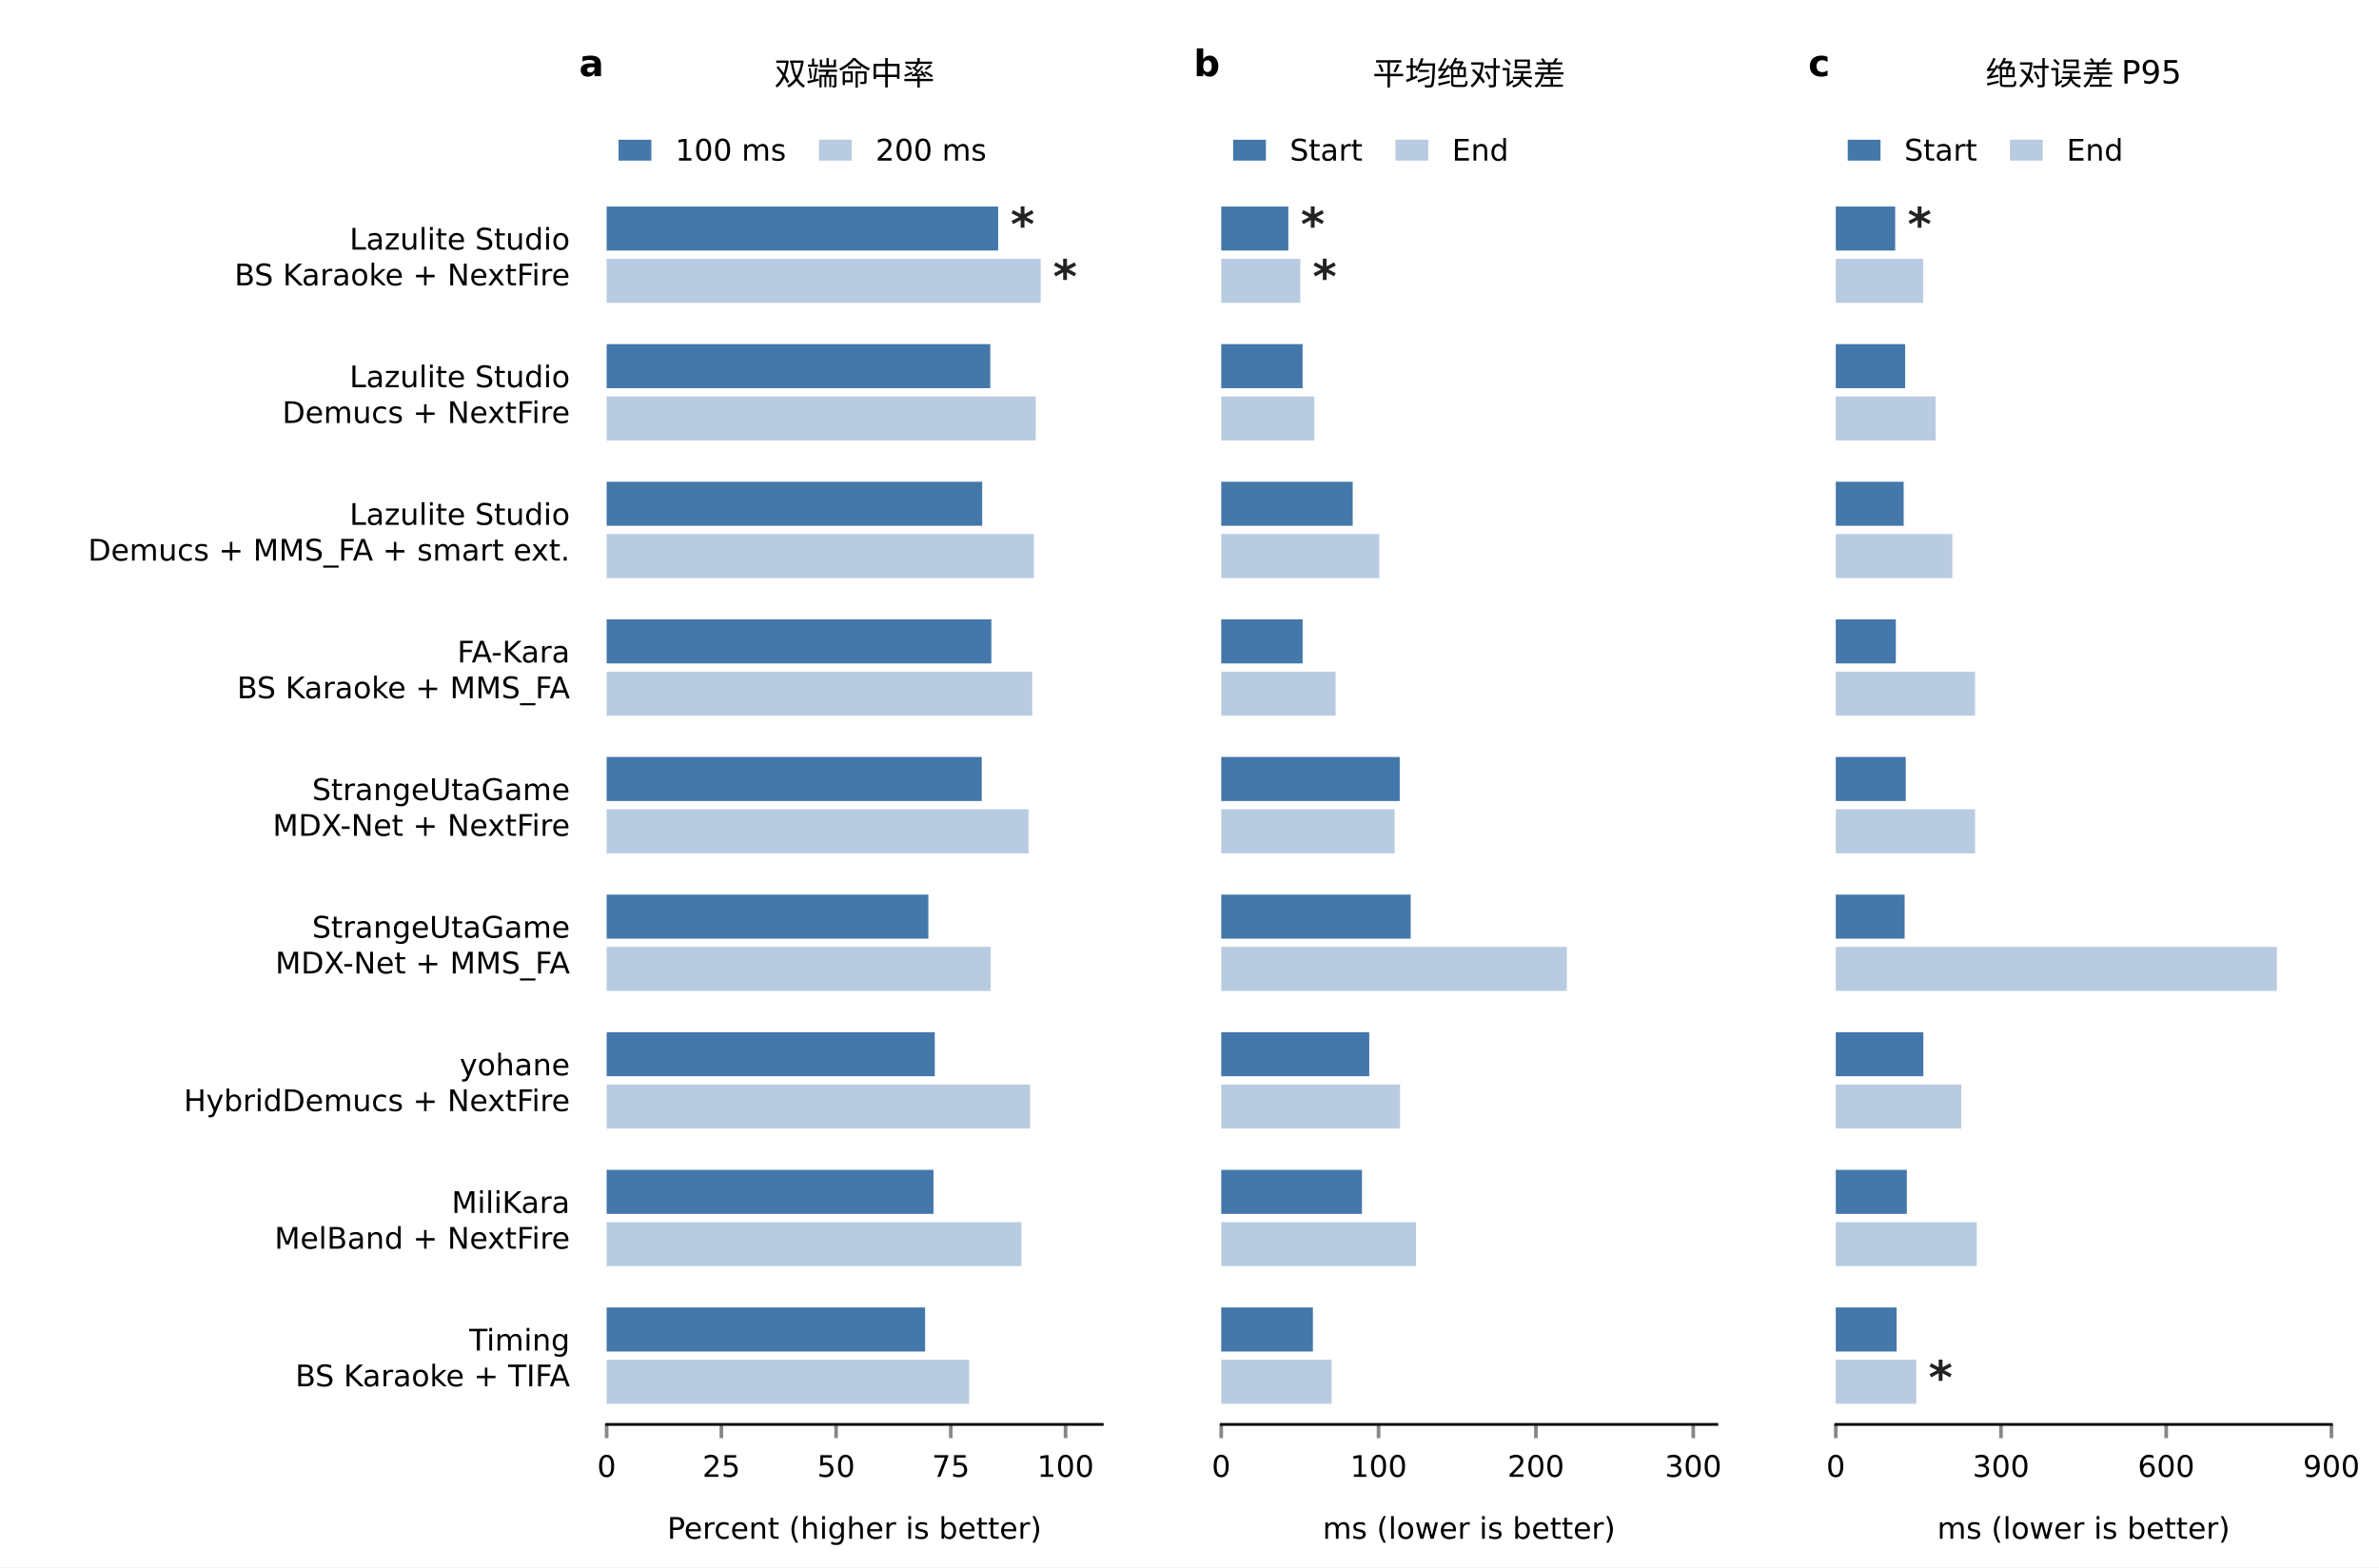
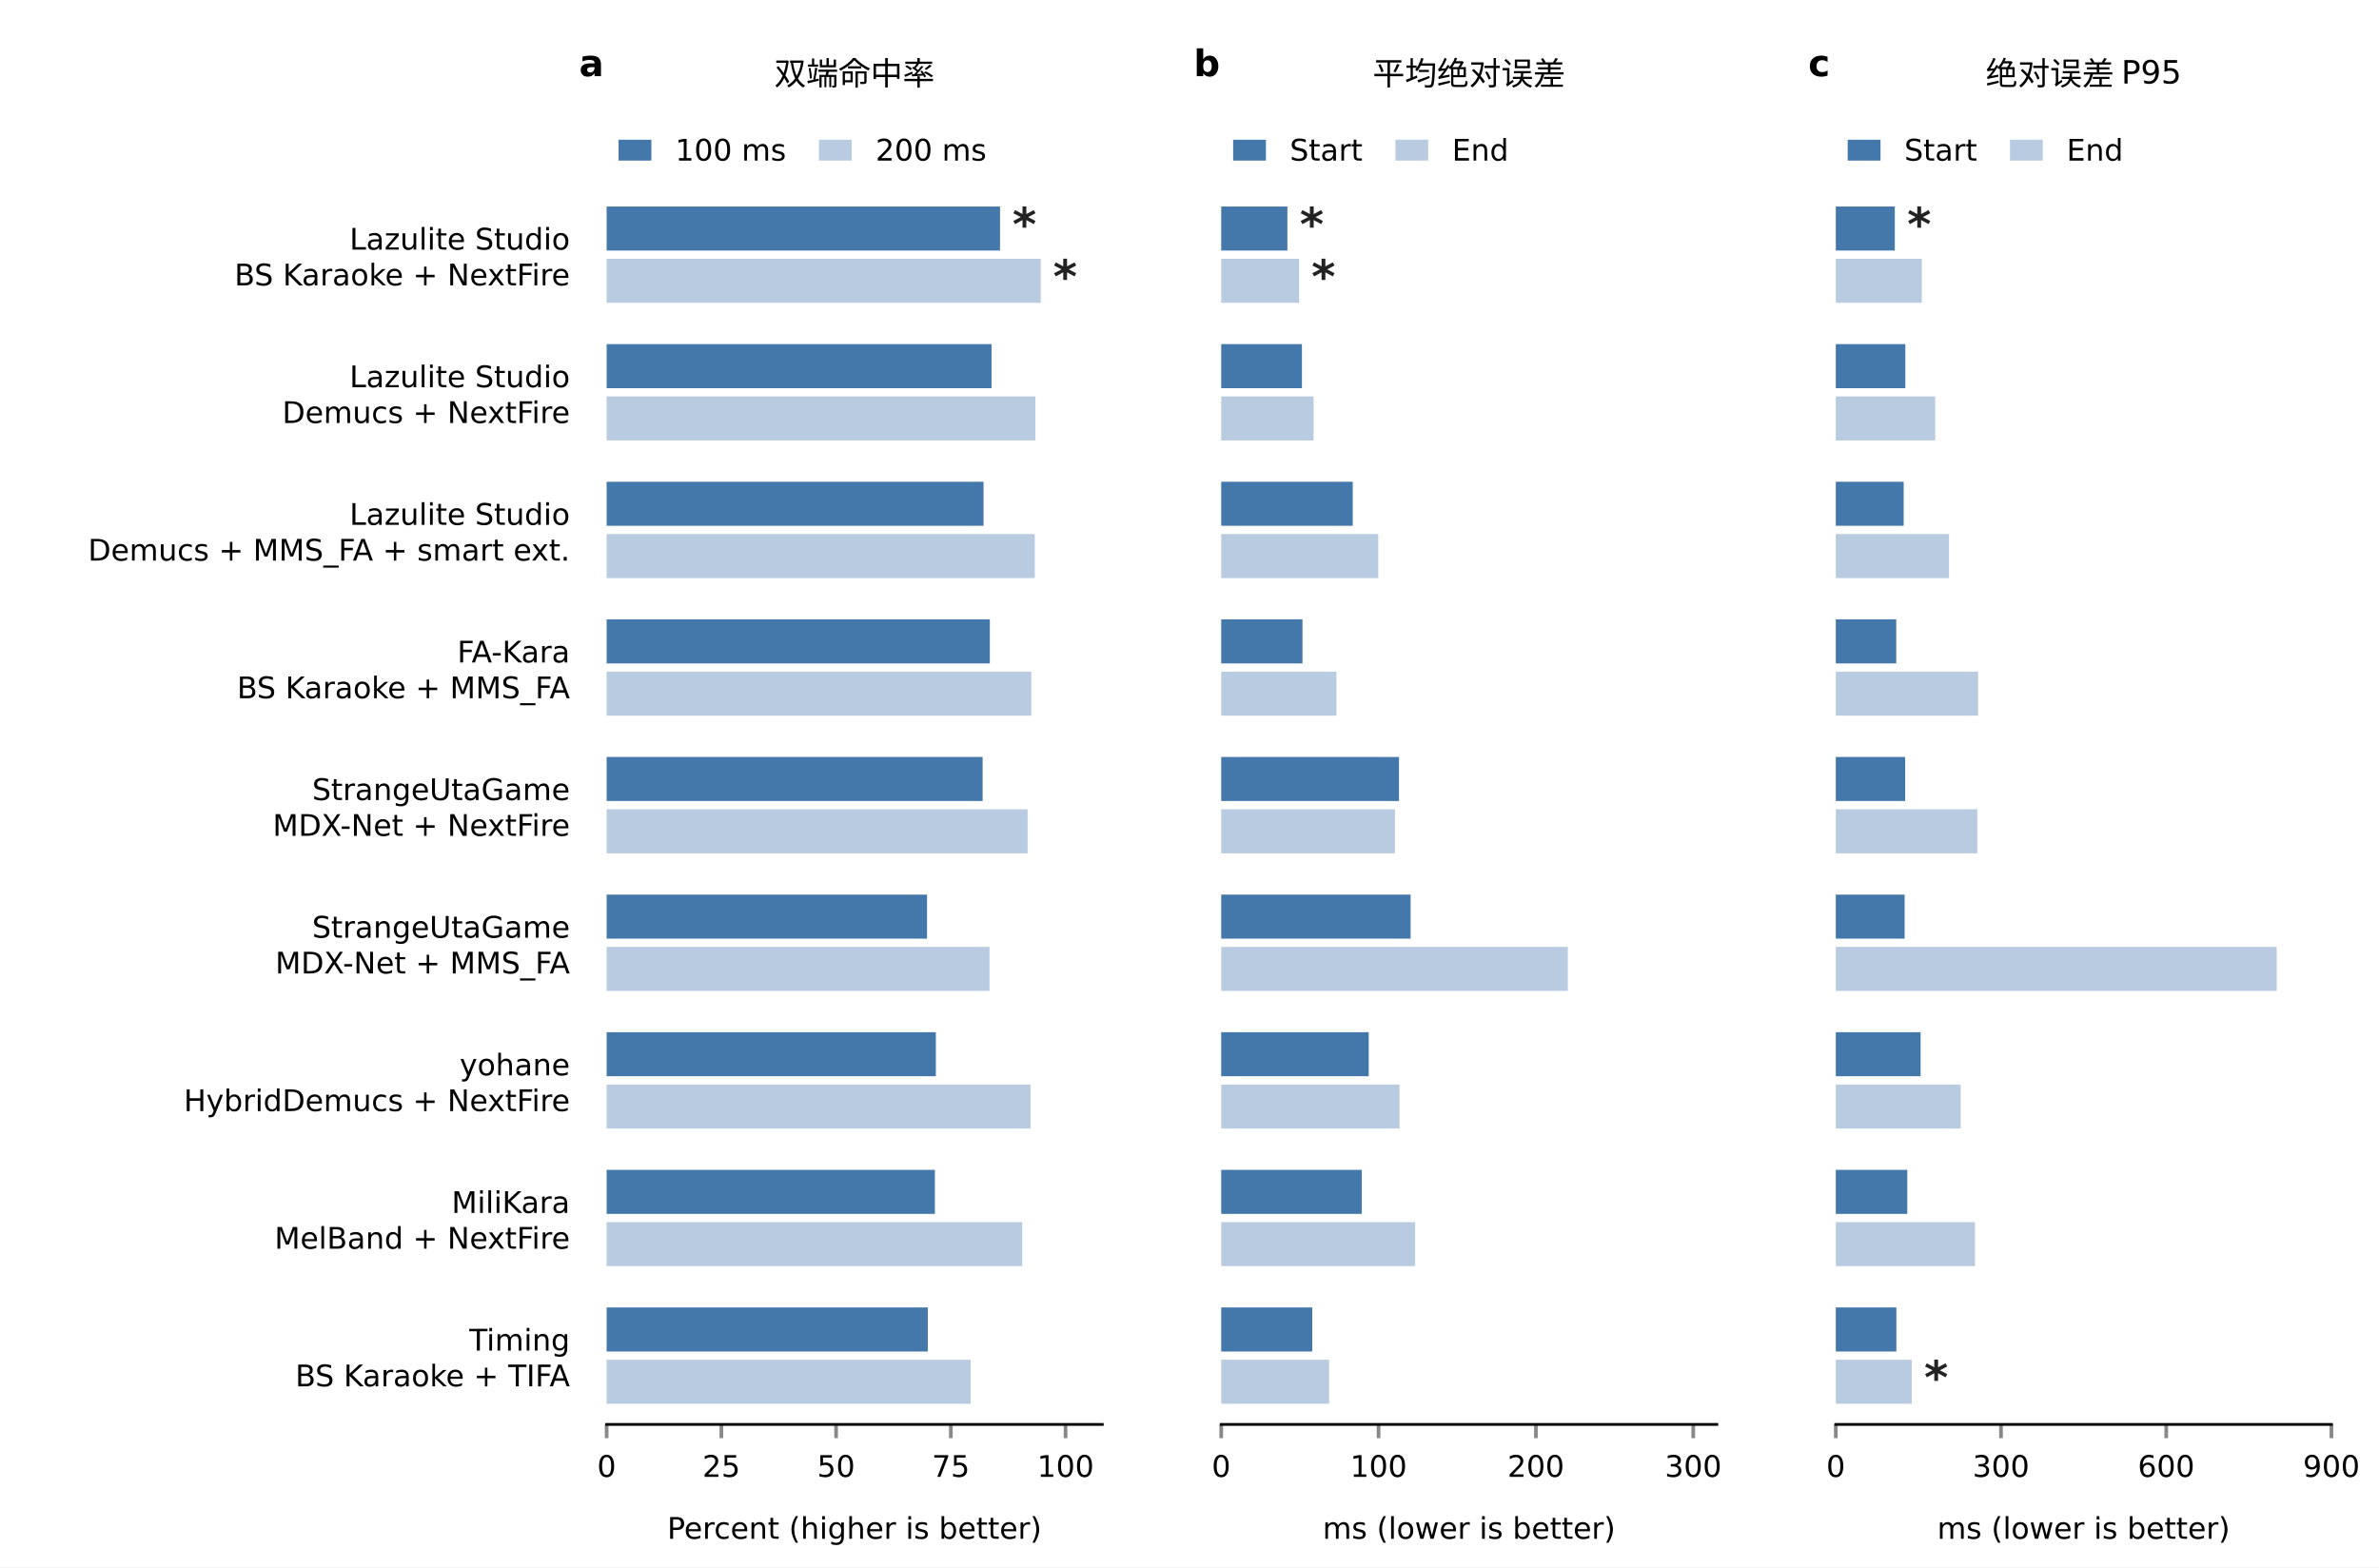
<svg xmlns="http://www.w3.org/2000/svg" xmlns:xlink="http://www.w3.org/1999/xlink" width="518.74pt" height="341.823pt" viewBox="0 0 518.74 341.823" version="1.1">
  <defs>
    <style type="text/css">*{stroke-linejoin: round; stroke-linecap: butt}</style>
  </defs>
  <g id="figure_1">
    <g id="patch_1">
      <path d="M 0 341.823 L 518.74 341.823 L 518.74 0 L 0 0 z " style="fill: #ffffff" />
    </g>
    <g id="axes_1">
      <g id="patch_2">
        <path d="M 132.279 310.642 L 240.35 310.642 L 240.35 40.535 L 132.279 40.535 z " style="fill: #ffffff" />
      </g>
      <g id="matplotlib.axis_1">
        <g id="xtick_1">
          <g id="line2d_1">
            <defs>
-               <path id="m4d04713676" d="M 0 0 L 0 3 " style="stroke: #888888; stroke-width: 0.8" />
+               <path id="m1ab3b23c3b" d="M 0 0 L 0 3 " style="stroke: #888888; stroke-width: 0.8" />
            </defs>
            <g>
-               <use xlink:href="#m4d04713676" x="132.279" y="310.642" style="fill: #888888; stroke: #888888; stroke-width: 0.8" />
+               <use xlink:href="#m1ab3b23c3b" x="132.279" y="310.642" style="fill: #888888; stroke: #888888; stroke-width: 0.8" />
            </g>
          </g>
          <g id="text_1">
            <text style="font-size: 6.5px; font-family: 'DejaVu Sans', 'Droid Sans Fallback', sans-serif; text-anchor: middle" x="132.279" y="322.08" transform="rotate(-0 132.2787 322.0802)">0</text>
          </g>
        </g>
        <g id="xtick_2">
          <g id="line2d_2">
            <g>
-               <use xlink:href="#m4d04713676" x="157.295" y="310.642" style="fill: #888888; stroke: #888888; stroke-width: 0.8" />
+               <use xlink:href="#m1ab3b23c3b" x="157.295" y="310.642" style="fill: #888888; stroke: #888888; stroke-width: 0.8" />
            </g>
          </g>
          <g id="text_2">
            <text style="font-size: 6.5px; font-family: 'DejaVu Sans', 'Droid Sans Fallback', sans-serif; text-anchor: middle" x="157.295" y="322.08" transform="rotate(-0 157.2951 322.0802)">25</text>
          </g>
        </g>
        <g id="xtick_3">
          <g id="line2d_3">
            <g>
-               <use xlink:href="#m4d04713676" x="182.312" y="310.642" style="fill: #888888; stroke: #888888; stroke-width: 0.8" />
+               <use xlink:href="#m1ab3b23c3b" x="182.312" y="310.642" style="fill: #888888; stroke: #888888; stroke-width: 0.8" />
            </g>
          </g>
          <g id="text_3">
            <text style="font-size: 6.5px; font-family: 'DejaVu Sans', 'Droid Sans Fallback', sans-serif; text-anchor: middle" x="182.312" y="322.08" transform="rotate(-0 182.3115 322.0802)">50</text>
          </g>
        </g>
        <g id="xtick_4">
          <g id="line2d_4">
            <g>
-               <use xlink:href="#m4d04713676" x="207.328" y="310.642" style="fill: #888888; stroke: #888888; stroke-width: 0.8" />
+               <use xlink:href="#m1ab3b23c3b" x="207.328" y="310.642" style="fill: #888888; stroke: #888888; stroke-width: 0.8" />
            </g>
          </g>
          <g id="text_4">
            <text style="font-size: 6.5px; font-family: 'DejaVu Sans', 'Droid Sans Fallback', sans-serif; text-anchor: middle" x="207.328" y="322.08" transform="rotate(-0 207.328 322.0802)">75</text>
          </g>
        </g>
        <g id="xtick_5">
          <g id="line2d_5">
            <g>
-               <use xlink:href="#m4d04713676" x="232.344" y="310.642" style="fill: #888888; stroke: #888888; stroke-width: 0.8" />
+               <use xlink:href="#m1ab3b23c3b" x="232.344" y="310.642" style="fill: #888888; stroke: #888888; stroke-width: 0.8" />
            </g>
          </g>
          <g id="text_5">
            <text style="font-size: 6.5px; font-family: 'DejaVu Sans', 'Droid Sans Fallback', sans-serif; text-anchor: middle" x="232.344" y="322.08" transform="rotate(-0 232.3444 322.0802)">100</text>
          </g>
        </g>
        <g id="text_6">
          <text style="font-size: 6.5px; font-family: 'DejaVu Sans', 'Droid Sans Fallback', sans-serif; text-anchor: middle" x="186.314" y="335.581" transform="rotate(-0 186.3142 335.5807)">Percent (higher is better)</text>
        </g>
      </g>
      <g id="matplotlib.axis_2">
        <g id="ytick_1">
          <g id="line2d_6" />
          <g id="text_7">
            <text style="font-size: 6.5px; font-family: 'DejaVu Sans', 'Droid Sans Fallback', sans-serif" transform="translate(76.21429 54.43526)">Lazulite Studio</text>
            <text style="font-size: 6.5px; font-family: 'DejaVu Sans', 'Droid Sans Fallback', sans-serif" transform="translate(51.12226 62.23704)">BS Karaoke + NextFire</text>
          </g>
        </g>
        <g id="ytick_2">
          <g id="line2d_7" />
          <g id="text_8">
            <text style="font-size: 6.5px; font-family: 'DejaVu Sans', 'Droid Sans Fallback', sans-serif" transform="translate(76.21429 84.44707)">Lazulite Studio</text>
            <text style="font-size: 6.5px; font-family: 'DejaVu Sans', 'Droid Sans Fallback', sans-serif" transform="translate(61.54155 92.24885)">Demucs + NextFire</text>
          </g>
        </g>
        <g id="ytick_3">
          <g id="line2d_8" />
          <g id="text_9">
            <text style="font-size: 6.5px; font-family: 'DejaVu Sans', 'Droid Sans Fallback', sans-serif" transform="translate(76.21429 114.4591)">Lazulite Studio</text>
            <text style="font-size: 6.5px; font-family: 'DejaVu Sans', 'Droid Sans Fallback', sans-serif" transform="translate(19.19101 122.2604)">Demucs + MMS_FA + smart ext.</text>
          </g>
        </g>
        <g id="ytick_4">
          <g id="line2d_9" />
          <g id="text_10">
            <text style="font-size: 6.5px; font-family: 'DejaVu Sans', 'Droid Sans Fallback', sans-serif" transform="translate(99.70061 144.4704)">FA-Kara</text>
            <text style="font-size: 6.5px; font-family: 'DejaVu Sans', 'Droid Sans Fallback', sans-serif" transform="translate(51.6839 152.2722)">BS Karaoke + MMS_FA</text>
          </g>
        </g>
        <g id="ytick_5">
          <g id="line2d_10" />
          <g id="text_11">
            <text style="font-size: 6.5px; font-family: 'DejaVu Sans', 'Droid Sans Fallback', sans-serif" transform="translate(68.0639 174.4822)">StrangeUtaGame</text>
            <text style="font-size: 6.5px; font-family: 'DejaVu Sans', 'Droid Sans Fallback', sans-serif" transform="translate(59.45952 182.284)">MDX-Net + NextFire</text>
          </g>
        </g>
        <g id="ytick_6">
          <g id="line2d_11" />
          <g id="text_12">
            <text style="font-size: 6.5px; font-family: 'DejaVu Sans', 'Droid Sans Fallback', sans-serif" transform="translate(68.0639 204.4943)">StrangeUtaGame</text>
            <text style="font-size: 6.5px; font-family: 'DejaVu Sans', 'Droid Sans Fallback', sans-serif" transform="translate(60.02116 212.2956)">MDX-Net + MMS_FA</text>
          </g>
        </g>
        <g id="ytick_7">
          <g id="line2d_12" />
          <g id="text_13">
            <text style="font-size: 6.5px; font-family: 'DejaVu Sans', 'Droid Sans Fallback', sans-serif" transform="translate(100.2328 234.5061)">yohane</text>
            <text style="font-size: 6.5px; font-family: 'DejaVu Sans', 'Droid Sans Fallback', sans-serif" transform="translate(40.0753 242.3079)">HybridDemucs + NextFire</text>
          </g>
        </g>
        <g id="ytick_8">
          <g id="line2d_13" />
          <g id="text_14">
            <text style="font-size: 6.5px; font-family: 'DejaVu Sans', 'Droid Sans Fallback', sans-serif" transform="translate(98.46561 264.5179)">MiliKara</text>
            <text style="font-size: 6.5px; font-family: 'DejaVu Sans', 'Droid Sans Fallback', sans-serif" transform="translate(59.8546 272.3197)">MelBand + NextFire</text>
          </g>
        </g>
        <g id="ytick_9">
          <g id="line2d_14" />
          <g id="text_15">
            <text style="font-size: 6.5px; font-family: 'DejaVu Sans', 'Droid Sans Fallback', sans-serif" transform="translate(102.3199 294.5297)">Timing</text>
            <text style="font-size: 6.5px; font-family: 'DejaVu Sans', 'Droid Sans Fallback', sans-serif" transform="translate(64.38936 302.3315)">BS Karaoke + TIFA</text>
          </g>
        </g>
      </g>
      <g id="patch_3">
        <path d="M 132.279 310.642 L 240.35 310.642 " style="fill: none; stroke: #000000; stroke-width: 0.6; stroke-linejoin: miter; stroke-linecap: square" />
      </g>
      <g id="text_16">
        <text style="font-weight: 700; font-size: 8px; font-family: 'DejaVu Sans', 'Droid Sans Fallback', sans-serif; text-anchor: start" x="126.279" y="16.614" transform="rotate(-0 126.2787 16.61356)">a</text>
      </g>
      <g id="patch_4">
-         <path d="M 132.279 45.037 L 217.655 45.037 L 217.655 54.641 L 132.279 54.641 z " clip-path="url(#p02bf5313ab)" style="fill: #4477aa" />
+         <path d="M 132.279 45.037 L 218.055 45.037 L 218.055 54.641 L 132.279 54.641 z " clip-path="url(#p9379e68a6d)" style="fill: #4477aa" />
      </g>
      <g id="patch_5">
-         <path d="M 132.279 75.049 L 215.926 75.049 L 215.926 84.653 L 132.279 84.653 z " clip-path="url(#p02bf5313ab)" style="fill: #4477aa" />
+         <path d="M 132.279 75.049 L 216.2 75.049 L 216.2 84.653 L 132.279 84.653 z " clip-path="url(#p9379e68a6d)" style="fill: #4477aa" />
      </g>
      <g id="patch_6">
-         <path d="M 132.279 105.061 L 214.17 105.061 L 214.17 114.665 L 132.279 114.665 z " clip-path="url(#p02bf5313ab)" style="fill: #4477aa" />
+         <path d="M 132.279 105.061 L 214.458 105.061 L 214.458 114.665 L 132.279 114.665 z " clip-path="url(#p9379e68a6d)" style="fill: #4477aa" />
      </g>
      <g id="patch_7">
-         <path d="M 132.279 135.073 L 216.167 135.073 L 216.167 144.676 L 132.279 144.676 z " clip-path="url(#p02bf5313ab)" style="fill: #4477aa" />
+         <path d="M 132.279 135.073 L 215.832 135.073 L 215.832 144.676 L 132.279 144.676 z " clip-path="url(#p9379e68a6d)" style="fill: #4477aa" />
      </g>
      <g id="patch_8">
-         <path d="M 132.279 165.084 L 214.071 165.084 L 214.071 174.688 L 132.279 174.688 z " clip-path="url(#p02bf5313ab)" style="fill: #4477aa" />
+         <path d="M 132.279 165.084 L 214.26 165.084 L 214.26 174.688 L 132.279 174.688 z " clip-path="url(#p9379e68a6d)" style="fill: #4477aa" />
      </g>
      <g id="patch_9">
-         <path d="M 132.279 195.096 L 202.427 195.096 L 202.427 204.7 L 132.279 204.7 z " clip-path="url(#p02bf5313ab)" style="fill: #4477aa" />
+         <path d="M 132.279 195.096 L 202.138 195.096 L 202.138 204.7 L 132.279 204.7 z " clip-path="url(#p9379e68a6d)" style="fill: #4477aa" />
      </g>
      <g id="patch_10">
-         <path d="M 132.279 225.108 L 203.829 225.108 L 203.829 234.712 L 132.279 234.712 z " clip-path="url(#p02bf5313ab)" style="fill: #4477aa" />
+         <path d="M 132.279 225.108 L 204.064 225.108 L 204.064 234.712 L 132.279 234.712 z " clip-path="url(#p9379e68a6d)" style="fill: #4477aa" />
      </g>
      <g id="patch_11">
-         <path d="M 132.279 255.12 L 203.546 255.12 L 203.546 264.724 L 132.279 264.724 z " clip-path="url(#p02bf5313ab)" style="fill: #4477aa" />
+         <path d="M 132.279 255.12 L 203.851 255.12 L 203.851 264.724 L 132.279 264.724 z " clip-path="url(#p9379e68a6d)" style="fill: #4477aa" />
      </g>
      <g id="patch_12">
-         <path d="M 132.279 285.132 L 201.718 285.132 L 201.718 294.735 L 132.279 294.735 z " clip-path="url(#p02bf5313ab)" style="fill: #4477aa" />
+         <path d="M 132.279 285.132 L 202.308 285.132 L 202.308 294.735 L 132.279 294.735 z " clip-path="url(#p9379e68a6d)" style="fill: #4477aa" />
      </g>
      <g id="patch_13">
-         <path d="M 132.279 56.442 L 226.919 56.442 L 226.919 66.045 L 132.279 66.045 z " clip-path="url(#p02bf5313ab)" style="fill: #b9cbe0" />
+         <path d="M 132.279 56.442 L 226.935 56.442 L 226.935 66.045 L 132.279 66.045 z " clip-path="url(#p9379e68a6d)" style="fill: #b9cbe0" />
      </g>
      <g id="patch_14">
-         <path d="M 132.279 86.454 L 225.842 86.454 L 225.842 96.057 L 132.279 96.057 z " clip-path="url(#p02bf5313ab)" style="fill: #b9cbe0" />
+         <path d="M 132.279 86.454 L 225.773 86.454 L 225.773 96.057 L 132.279 96.057 z " clip-path="url(#p9379e68a6d)" style="fill: #b9cbe0" />
      </g>
      <g id="patch_15">
-         <path d="M 132.279 116.465 L 225.446 116.465 L 225.446 126.069 L 132.279 126.069 z " clip-path="url(#p02bf5313ab)" style="fill: #b9cbe0" />
+         <path d="M 132.279 116.465 L 225.632 116.465 L 225.632 126.069 L 132.279 126.069 z " clip-path="url(#p9379e68a6d)" style="fill: #b9cbe0" />
      </g>
      <g id="patch_16">
-         <path d="M 132.279 146.477 L 225.077 146.477 L 225.077 156.081 L 132.279 156.081 z " clip-path="url(#p02bf5313ab)" style="fill: #b9cbe0" />
+         <path d="M 132.279 146.477 L 224.881 146.477 L 224.881 156.081 L 132.279 156.081 z " clip-path="url(#p9379e68a6d)" style="fill: #b9cbe0" />
      </g>
      <g id="patch_17">
-         <path d="M 132.279 176.489 L 224.27 176.489 L 224.27 186.093 L 132.279 186.093 z " clip-path="url(#p02bf5313ab)" style="fill: #b9cbe0" />
+         <path d="M 132.279 176.489 L 224.074 176.489 L 224.074 186.093 L 132.279 186.093 z " clip-path="url(#p9379e68a6d)" style="fill: #b9cbe0" />
      </g>
      <g id="patch_18">
-         <path d="M 132.279 206.501 L 216.011 206.501 L 216.011 216.105 L 132.279 216.105 z " clip-path="url(#p02bf5313ab)" style="fill: #b9cbe0" />
+         <path d="M 132.279 206.501 L 215.761 206.501 L 215.761 216.105 L 132.279 216.105 z " clip-path="url(#p9379e68a6d)" style="fill: #b9cbe0" />
      </g>
      <g id="patch_19">
-         <path d="M 132.279 236.513 L 224.624 236.513 L 224.624 246.116 L 132.279 246.116 z " clip-path="url(#p02bf5313ab)" style="fill: #b9cbe0" />
+         <path d="M 132.279 236.513 L 224.711 236.513 L 224.711 246.116 L 132.279 246.116 z " clip-path="url(#p9379e68a6d)" style="fill: #b9cbe0" />
      </g>
      <g id="patch_20">
-         <path d="M 132.279 266.524 L 222.726 266.524 L 222.726 276.128 L 132.279 276.128 z " clip-path="url(#p02bf5313ab)" style="fill: #b9cbe0" />
+         <path d="M 132.279 266.524 L 222.899 266.524 L 222.899 276.128 L 132.279 276.128 z " clip-path="url(#p9379e68a6d)" style="fill: #b9cbe0" />
      </g>
      <g id="patch_21">
-         <path d="M 132.279 296.536 L 211.323 296.536 L 211.323 306.14 L 132.279 306.14 z " clip-path="url(#p02bf5313ab)" style="fill: #b9cbe0" />
+         <path d="M 132.279 296.536 L 211.654 296.536 L 211.654 306.14 L 132.279 306.14 z " clip-path="url(#p9379e68a6d)" style="fill: #b9cbe0" />
      </g>
      <g id="text_17">
        <text style="font-size: 7px; font-family: 'Droid Sans Fallback', 'DejaVu Sans'; text-anchor: middle" x="186.314" y="18.535" transform="rotate(-0 186.3142 18.53543)">双端命中率</text>
      </g>
      <g id="text_18">
-         <text style="font-weight: 700; font-size: 10px; font-family: 'DejaVu Sans', 'Droid Sans Fallback', sans-serif; text-anchor: start; fill: #222222" x="220.356" y="52.437" transform="rotate(-0 220.3564 52.43675)">*</text>
+         <text style="font-weight: 700; font-size: 10px; font-family: 'DejaVu Sans', 'Droid Sans Fallback', sans-serif; text-anchor: start; fill: #222222" x="220.757" y="52.437" transform="rotate(-0 220.7571 52.43675)">*</text>
      </g>
      <g id="text_19">
-         <text style="font-weight: 700; font-size: 10px; font-family: 'DejaVu Sans', 'Droid Sans Fallback', sans-serif; text-anchor: start; fill: #222222" x="229.621" y="63.841" transform="rotate(-0 229.6207 63.84124)">*</text>
+         <text style="font-weight: 700; font-size: 10px; font-family: 'DejaVu Sans', 'Droid Sans Fallback', sans-serif; text-anchor: start; fill: #222222" x="229.636" y="63.841" transform="rotate(-0 229.6364 63.84124)">*</text>
      </g>
      <g id="legend_1">
        <g id="patch_22">
          <path d="M 134.879 35.023 L 142.029 35.023 L 142.029 30.473 L 134.879 30.473 z " style="fill: #4477aa" />
        </g>
        <g id="text_20">
          <text style="font-size: 6.5px; font-family: 'DejaVu Sans', 'Droid Sans Fallback', sans-serif; text-anchor: start" x="147.229" y="35.023" transform="rotate(-0 147.2287 35.02338)">100 ms</text>
        </g>
        <g id="patch_23">
          <path d="M 178.569 35.023 L 185.719 35.023 L 185.719 30.473 L 178.569 30.473 z " style="fill: #b9cbe0" />
        </g>
        <g id="text_21">
          <text style="font-size: 6.5px; font-family: 'DejaVu Sans', 'Droid Sans Fallback', sans-serif; text-anchor: start" x="190.919" y="35.023" transform="rotate(-0 190.9189 35.02338)">200 ms</text>
        </g>
      </g>
    </g>
    <g id="axes_2">
      <g id="patch_24">
        <path d="M 266.287 310.642 L 374.357 310.642 L 374.357 40.535 L 266.287 40.535 z " style="fill: #ffffff" />
      </g>
      <g id="matplotlib.axis_3">
        <g id="xtick_6">
          <g id="line2d_15">
            <g>
-               <use xlink:href="#m4d04713676" x="266.287" y="310.642" style="fill: #888888; stroke: #888888; stroke-width: 0.8" />
+               <use xlink:href="#m1ab3b23c3b" x="266.287" y="310.642" style="fill: #888888; stroke: #888888; stroke-width: 0.8" />
            </g>
          </g>
          <g id="text_22">
            <text style="font-size: 6.5px; font-family: 'DejaVu Sans', 'Droid Sans Fallback', sans-serif; text-anchor: middle" x="266.287" y="322.08" transform="rotate(-0 266.2866 322.0802)">0</text>
          </g>
        </g>
        <g id="xtick_7">
          <g id="line2d_16">
            <g>
-               <use xlink:href="#m4d04713676" x="300.595" y="310.642" style="fill: #888888; stroke: #888888; stroke-width: 0.8" />
+               <use xlink:href="#m1ab3b23c3b" x="300.595" y="310.642" style="fill: #888888; stroke: #888888; stroke-width: 0.8" />
            </g>
          </g>
          <g id="text_23">
            <text style="font-size: 6.5px; font-family: 'DejaVu Sans', 'Droid Sans Fallback', sans-serif; text-anchor: middle" x="300.595" y="322.08" transform="rotate(-0 300.5948 322.0802)">100</text>
          </g>
        </g>
        <g id="xtick_8">
          <g id="line2d_17">
            <g>
-               <use xlink:href="#m4d04713676" x="334.903" y="310.642" style="fill: #888888; stroke: #888888; stroke-width: 0.8" />
+               <use xlink:href="#m1ab3b23c3b" x="334.903" y="310.642" style="fill: #888888; stroke: #888888; stroke-width: 0.8" />
            </g>
          </g>
          <g id="text_24">
            <text style="font-size: 6.5px; font-family: 'DejaVu Sans', 'Droid Sans Fallback', sans-serif; text-anchor: middle" x="334.903" y="322.08" transform="rotate(-0 334.903 322.0802)">200</text>
          </g>
        </g>
        <g id="xtick_9">
          <g id="line2d_18">
            <g>
-               <use xlink:href="#m4d04713676" x="369.211" y="310.642" style="fill: #888888; stroke: #888888; stroke-width: 0.8" />
+               <use xlink:href="#m1ab3b23c3b" x="369.211" y="310.642" style="fill: #888888; stroke: #888888; stroke-width: 0.8" />
            </g>
          </g>
          <g id="text_25">
            <text style="font-size: 6.5px; font-family: 'DejaVu Sans', 'Droid Sans Fallback', sans-serif; text-anchor: middle" x="369.211" y="322.08" transform="rotate(-0 369.2112 322.0802)">300</text>
          </g>
        </g>
        <g id="text_26">
          <text style="font-size: 6.5px; font-family: 'DejaVu Sans', 'Droid Sans Fallback', sans-serif; text-anchor: middle" x="320.322" y="335.581" transform="rotate(-0 320.322 335.5807)">ms (lower is better)</text>
        </g>
      </g>
      <g id="matplotlib.axis_4">
        <g id="ytick_10">
          <g id="line2d_19" />
        </g>
        <g id="ytick_11">
          <g id="line2d_20" />
        </g>
        <g id="ytick_12">
          <g id="line2d_21" />
        </g>
        <g id="ytick_13">
          <g id="line2d_22" />
        </g>
        <g id="ytick_14">
          <g id="line2d_23" />
        </g>
        <g id="ytick_15">
          <g id="line2d_24" />
        </g>
        <g id="ytick_16">
          <g id="line2d_25" />
        </g>
        <g id="ytick_17">
          <g id="line2d_26" />
        </g>
        <g id="ytick_18">
          <g id="line2d_27" />
        </g>
      </g>
      <g id="patch_25">
        <path d="M 266.287 310.642 L 374.357 310.642 " style="fill: none; stroke: #000000; stroke-width: 0.6; stroke-linejoin: miter; stroke-linecap: square" />
      </g>
      <g id="text_27">
        <text style="font-weight: 700; font-size: 8px; font-family: 'DejaVu Sans', 'Droid Sans Fallback', sans-serif; text-anchor: start" x="260.287" y="16.614" transform="rotate(-0 260.2866 16.61356)">b</text>
      </g>
      <g id="patch_26">
-         <path d="M 266.287 45.037 L 280.922 45.037 L 280.922 54.641 L 266.287 54.641 z " clip-path="url(#p527e406002)" style="fill: #4477aa" />
+         <path d="M 266.287 45.037 L 280.716 45.037 L 280.716 54.641 L 266.287 54.641 z " clip-path="url(#p37451825df)" style="fill: #4477aa" />
      </g>
      <g id="patch_27">
-         <path d="M 266.287 75.049 L 284.029 75.049 L 284.029 84.653 L 266.287 84.653 z " clip-path="url(#p527e406002)" style="fill: #4477aa" />
+         <path d="M 266.287 75.049 L 283.887 75.049 L 283.887 84.653 L 266.287 84.653 z " clip-path="url(#p37451825df)" style="fill: #4477aa" />
      </g>
      <g id="patch_28">
-         <path d="M 266.287 105.061 L 294.956 105.061 L 294.956 114.665 L 266.287 114.665 z " clip-path="url(#p527e406002)" style="fill: #4477aa" />
+         <path d="M 266.287 105.061 L 294.968 105.061 L 294.968 114.665 L 266.287 114.665 z " clip-path="url(#p37451825df)" style="fill: #4477aa" />
      </g>
      <g id="patch_29">
-         <path d="M 266.287 135.073 L 284.039 135.073 L 284.039 144.676 L 266.287 144.676 z " clip-path="url(#p527e406002)" style="fill: #4477aa" />
+         <path d="M 266.287 135.073 L 284.006 135.073 L 284.006 144.676 L 266.287 144.676 z " clip-path="url(#p37451825df)" style="fill: #4477aa" />
      </g>
      <g id="patch_30">
-         <path d="M 266.287 165.084 L 305.212 165.084 L 305.212 174.688 L 266.287 174.688 z " clip-path="url(#p527e406002)" style="fill: #4477aa" />
+         <path d="M 266.287 165.084 L 305.05 165.084 L 305.05 174.688 L 266.287 174.688 z " clip-path="url(#p37451825df)" style="fill: #4477aa" />
      </g>
      <g id="patch_31">
-         <path d="M 266.287 195.096 L 307.596 195.096 L 307.596 204.7 L 266.287 204.7 z " clip-path="url(#p527e406002)" style="fill: #4477aa" />
+         <path d="M 266.287 195.096 L 307.584 195.096 L 307.584 204.7 L 266.287 204.7 z " clip-path="url(#p37451825df)" style="fill: #4477aa" />
      </g>
      <g id="patch_32">
-         <path d="M 266.287 225.108 L 298.565 225.108 L 298.565 234.712 L 266.287 234.712 z " clip-path="url(#p527e406002)" style="fill: #4477aa" />
+         <path d="M 266.287 225.108 L 298.449 225.108 L 298.449 234.712 L 266.287 234.712 z " clip-path="url(#p37451825df)" style="fill: #4477aa" />
      </g>
      <g id="patch_33">
-         <path d="M 266.287 255.12 L 296.979 255.12 L 296.979 264.724 L 266.287 264.724 z " clip-path="url(#p527e406002)" style="fill: #4477aa" />
+         <path d="M 266.287 255.12 L 296.942 255.12 L 296.942 264.724 L 266.287 264.724 z " clip-path="url(#p37451825df)" style="fill: #4477aa" />
      </g>
      <g id="patch_34">
-         <path d="M 266.287 285.132 L 286.28 285.132 L 286.28 294.735 L 266.287 294.735 z " clip-path="url(#p527e406002)" style="fill: #4477aa" />
+         <path d="M 266.287 285.132 L 286.138 285.132 L 286.138 294.735 L 266.287 294.735 z " clip-path="url(#p37451825df)" style="fill: #4477aa" />
      </g>
      <g id="patch_35">
-         <path d="M 266.287 56.442 L 283.533 56.442 L 283.533 66.045 L 266.287 66.045 z " clip-path="url(#p527e406002)" style="fill: #b9cbe0" />
+         <path d="M 266.287 56.442 L 283.264 56.442 L 283.264 66.045 L 266.287 66.045 z " clip-path="url(#p37451825df)" style="fill: #b9cbe0" />
      </g>
      <g id="patch_36">
-         <path d="M 266.287 86.454 L 286.601 86.454 L 286.601 96.057 L 266.287 96.057 z " clip-path="url(#p527e406002)" style="fill: #b9cbe0" />
+         <path d="M 266.287 86.454 L 286.424 86.454 L 286.424 96.057 L 266.287 96.057 z " clip-path="url(#p37451825df)" style="fill: #b9cbe0" />
      </g>
      <g id="patch_37">
-         <path d="M 266.287 116.465 L 300.748 116.465 L 300.748 126.069 L 266.287 126.069 z " clip-path="url(#p527e406002)" style="fill: #b9cbe0" />
+         <path d="M 266.287 116.465 L 300.53 116.465 L 300.53 126.069 L 266.287 126.069 z " clip-path="url(#p37451825df)" style="fill: #b9cbe0" />
      </g>
      <g id="patch_38">
-         <path d="M 266.287 146.477 L 291.235 146.477 L 291.235 156.081 L 266.287 156.081 z " clip-path="url(#p527e406002)" style="fill: #b9cbe0" />
+         <path d="M 266.287 146.477 L 291.411 146.477 L 291.411 156.081 L 266.287 156.081 z " clip-path="url(#p37451825df)" style="fill: #b9cbe0" />
      </g>
      <g id="patch_39">
-         <path d="M 266.287 176.489 L 304.097 176.489 L 304.097 186.093 L 266.287 186.093 z " clip-path="url(#p527e406002)" style="fill: #b9cbe0" />
+         <path d="M 266.287 176.489 L 304.162 176.489 L 304.162 186.093 L 266.287 186.093 z " clip-path="url(#p37451825df)" style="fill: #b9cbe0" />
      </g>
      <g id="patch_40">
-         <path d="M 266.287 206.501 L 341.652 206.501 L 341.652 216.105 L 266.287 216.105 z " clip-path="url(#p527e406002)" style="fill: #b9cbe0" />
+         <path d="M 266.287 206.501 L 341.862 206.501 L 341.862 216.105 L 266.287 216.105 z " clip-path="url(#p37451825df)" style="fill: #b9cbe0" />
      </g>
      <g id="patch_41">
-         <path d="M 266.287 236.513 L 305.281 236.513 L 305.281 246.116 L 266.287 246.116 z " clip-path="url(#p527e406002)" style="fill: #b9cbe0" />
+         <path d="M 266.287 236.513 L 305.167 236.513 L 305.167 246.116 L 266.287 246.116 z " clip-path="url(#p37451825df)" style="fill: #b9cbe0" />
      </g>
      <g id="patch_42">
-         <path d="M 266.287 266.524 L 308.754 266.524 L 308.754 276.128 L 266.287 276.128 z " clip-path="url(#p527e406002)" style="fill: #b9cbe0" />
+         <path d="M 266.287 266.524 L 308.57 266.524 L 308.57 276.128 L 266.287 276.128 z " clip-path="url(#p37451825df)" style="fill: #b9cbe0" />
      </g>
      <g id="patch_43">
-         <path d="M 266.287 296.536 L 290.358 296.536 L 290.358 306.14 L 266.287 306.14 z " clip-path="url(#p527e406002)" style="fill: #b9cbe0" />
+         <path d="M 266.287 296.536 L 289.82 296.536 L 289.82 306.14 L 266.287 306.14 z " clip-path="url(#p37451825df)" style="fill: #b9cbe0" />
      </g>
      <g id="text_28">
        <text style="font-size: 7px; font-family: 'Droid Sans Fallback', 'DejaVu Sans'; text-anchor: middle" x="320.322" y="18.535" transform="rotate(-0 320.322 18.53543)">平均绝对误差</text>
      </g>
      <g id="text_29">
-         <text style="font-weight: 700; font-size: 10px; font-family: 'DejaVu Sans', 'Droid Sans Fallback', sans-serif; text-anchor: start; fill: #222222" x="283.623" y="52.437" transform="rotate(-0 283.6234 52.43675)">*</text>
+         <text style="font-weight: 700; font-size: 10px; font-family: 'DejaVu Sans', 'Droid Sans Fallback', sans-serif; text-anchor: start; fill: #222222" x="283.417" y="52.437" transform="rotate(-0 283.4173 52.43675)">*</text>
      </g>
      <g id="text_30">
-         <text style="font-weight: 700; font-size: 10px; font-family: 'DejaVu Sans', 'Droid Sans Fallback', sans-serif; text-anchor: start; fill: #222222" x="286.234" y="63.841" transform="rotate(-0 286.2344 63.84124)">*</text>
+         <text style="font-weight: 700; font-size: 10px; font-family: 'DejaVu Sans', 'Droid Sans Fallback', sans-serif; text-anchor: start; fill: #222222" x="285.965" y="63.841" transform="rotate(-0 285.9655 63.84124)">*</text>
      </g>
      <g id="legend_2">
        <g id="patch_44">
          <path d="M 268.887 35.023 L 276.037 35.023 L 276.037 30.473 L 268.887 30.473 z " style="fill: #4477aa" />
        </g>
        <g id="text_31">
          <text style="font-size: 6.5px; font-family: 'DejaVu Sans', 'Droid Sans Fallback', sans-serif; text-anchor: start" x="281.237" y="35.023" transform="rotate(-0 281.2366 35.02338)">Start</text>
        </g>
        <g id="patch_45">
          <path d="M 304.265 35.023 L 311.415 35.023 L 311.415 30.473 L 304.265 30.473 z " style="fill: #b9cbe0" />
        </g>
        <g id="text_32">
          <text style="font-size: 6.5px; font-family: 'DejaVu Sans', 'Droid Sans Fallback', sans-serif; text-anchor: start" x="316.615" y="35.023" transform="rotate(-0 316.6149 35.02338)">End</text>
        </g>
      </g>
    </g>
    <g id="axes_3">
      <g id="patch_46">
        <path d="M 400.294 310.642 L 508.365 310.642 L 508.365 40.535 L 400.294 40.535 z " style="fill: #ffffff" />
      </g>
      <g id="matplotlib.axis_5">
        <g id="xtick_10">
          <g id="line2d_28">
            <g>
-               <use xlink:href="#m4d04713676" x="400.294" y="310.642" style="fill: #888888; stroke: #888888; stroke-width: 0.8" />
+               <use xlink:href="#m1ab3b23c3b" x="400.294" y="310.642" style="fill: #888888; stroke: #888888; stroke-width: 0.8" />
            </g>
          </g>
          <g id="text_33">
            <text style="font-size: 6.5px; font-family: 'DejaVu Sans', 'Droid Sans Fallback', sans-serif; text-anchor: middle" x="400.294" y="322.08" transform="rotate(-0 400.2945 322.0802)">0</text>
          </g>
        </g>
        <g id="xtick_11">
          <g id="line2d_29">
            <g>
-               <use xlink:href="#m4d04713676" x="436.318" y="310.642" style="fill: #888888; stroke: #888888; stroke-width: 0.8" />
+               <use xlink:href="#m1ab3b23c3b" x="436.318" y="310.642" style="fill: #888888; stroke: #888888; stroke-width: 0.8" />
            </g>
          </g>
          <g id="text_34">
            <text style="font-size: 6.5px; font-family: 'DejaVu Sans', 'Droid Sans Fallback', sans-serif; text-anchor: middle" x="436.318" y="322.08" transform="rotate(-0 436.3181 322.0802)">300</text>
          </g>
        </g>
        <g id="xtick_12">
          <g id="line2d_30">
            <g>
-               <use xlink:href="#m4d04713676" x="472.342" y="310.642" style="fill: #888888; stroke: #888888; stroke-width: 0.8" />
+               <use xlink:href="#m1ab3b23c3b" x="472.342" y="310.642" style="fill: #888888; stroke: #888888; stroke-width: 0.8" />
            </g>
          </g>
          <g id="text_35">
            <text style="font-size: 6.5px; font-family: 'DejaVu Sans', 'Droid Sans Fallback', sans-serif; text-anchor: middle" x="472.342" y="322.08" transform="rotate(-0 472.3417 322.0802)">600</text>
          </g>
        </g>
        <g id="xtick_13">
          <g id="line2d_31">
            <g>
-               <use xlink:href="#m4d04713676" x="508.365" y="310.642" style="fill: #888888; stroke: #888888; stroke-width: 0.8" />
+               <use xlink:href="#m1ab3b23c3b" x="508.365" y="310.642" style="fill: #888888; stroke: #888888; stroke-width: 0.8" />
            </g>
          </g>
          <g id="text_36">
            <text style="font-size: 6.5px; font-family: 'DejaVu Sans', 'Droid Sans Fallback', sans-serif; text-anchor: middle" x="508.365" y="322.08" transform="rotate(-0 508.3654 322.0802)">900</text>
          </g>
        </g>
        <g id="text_37">
          <text style="font-size: 6.5px; font-family: 'DejaVu Sans', 'Droid Sans Fallback', sans-serif; text-anchor: middle" x="454.33" y="335.581" transform="rotate(-0 454.3299 335.5807)">ms (lower is better)</text>
        </g>
      </g>
      <g id="matplotlib.axis_6">
        <g id="ytick_19">
          <g id="line2d_32" />
        </g>
        <g id="ytick_20">
          <g id="line2d_33" />
        </g>
        <g id="ytick_21">
          <g id="line2d_34" />
        </g>
        <g id="ytick_22">
          <g id="line2d_35" />
        </g>
        <g id="ytick_23">
          <g id="line2d_36" />
        </g>
        <g id="ytick_24">
          <g id="line2d_37" />
        </g>
        <g id="ytick_25">
          <g id="line2d_38" />
        </g>
        <g id="ytick_26">
          <g id="line2d_39" />
        </g>
        <g id="ytick_27">
          <g id="line2d_40" />
        </g>
      </g>
      <g id="patch_47">
        <path d="M 400.294 310.642 L 508.365 310.642 " style="fill: none; stroke: #000000; stroke-width: 0.6; stroke-linejoin: miter; stroke-linecap: square" />
      </g>
      <g id="text_38">
        <text style="font-weight: 700; font-size: 8px; font-family: 'DejaVu Sans', 'Droid Sans Fallback', sans-serif; text-anchor: start" x="394.294" y="16.614" transform="rotate(-0 394.2945 16.61356)">c</text>
      </g>
      <g id="patch_48">
-         <path d="M 400.294 45.037 L 413.242 45.037 L 413.242 54.641 L 400.294 54.641 z " clip-path="url(#p557dcf808b)" style="fill: #4477aa" />
+         <path d="M 400.294 45.037 L 413.161 45.037 L 413.161 54.641 L 400.294 54.641 z " clip-path="url(#p0ce4821fdd)" style="fill: #4477aa" />
      </g>
      <g id="patch_49">
-         <path d="M 400.294 75.049 L 415.417 75.049 L 415.417 84.653 L 400.294 84.653 z " clip-path="url(#p557dcf808b)" style="fill: #4477aa" />
+         <path d="M 400.294 75.049 L 415.458 75.049 L 415.458 84.653 L 400.294 84.653 z " clip-path="url(#p0ce4821fdd)" style="fill: #4477aa" />
      </g>
      <g id="patch_50">
-         <path d="M 400.294 105.061 L 415.094 105.061 L 415.094 114.665 L 400.294 114.665 z " clip-path="url(#p557dcf808b)" style="fill: #4477aa" />
+         <path d="M 400.294 105.061 L 415.094 105.061 L 415.094 114.665 L 400.294 114.665 z " clip-path="url(#p0ce4821fdd)" style="fill: #4477aa" />
      </g>
      <g id="patch_51">
-         <path d="M 400.294 135.073 L 413.383 135.073 L 413.383 144.676 L 400.294 144.676 z " clip-path="url(#p557dcf808b)" style="fill: #4477aa" />
+         <path d="M 400.294 135.073 L 413.473 135.073 L 413.473 144.676 L 400.294 144.676 z " clip-path="url(#p0ce4821fdd)" style="fill: #4477aa" />
      </g>
      <g id="patch_52">
-         <path d="M 400.294 165.084 L 415.544 165.084 L 415.544 174.688 L 400.294 174.688 z " clip-path="url(#p557dcf808b)" style="fill: #4477aa" />
+         <path d="M 400.294 165.084 L 415.424 165.084 L 415.424 174.688 L 400.294 174.688 z " clip-path="url(#p0ce4821fdd)" style="fill: #4477aa" />
      </g>
      <g id="patch_53">
-         <path d="M 400.294 195.096 L 415.304 195.096 L 415.304 204.7 L 400.294 204.7 z " clip-path="url(#p557dcf808b)" style="fill: #4477aa" />
+         <path d="M 400.294 195.096 L 415.304 195.096 L 415.304 204.7 L 400.294 204.7 z " clip-path="url(#p0ce4821fdd)" style="fill: #4477aa" />
      </g>
      <g id="patch_54">
-         <path d="M 400.294 225.108 L 419.387 225.108 L 419.387 234.712 L 400.294 234.712 z " clip-path="url(#p557dcf808b)" style="fill: #4477aa" />
+         <path d="M 400.294 225.108 L 418.787 225.108 L 418.787 234.712 L 400.294 234.712 z " clip-path="url(#p0ce4821fdd)" style="fill: #4477aa" />
      </g>
      <g id="patch_55">
-         <path d="M 400.294 255.12 L 415.785 255.12 L 415.785 264.724 L 400.294 264.724 z " clip-path="url(#p557dcf808b)" style="fill: #4477aa" />
+         <path d="M 400.294 255.12 L 415.881 255.12 L 415.881 264.724 L 400.294 264.724 z " clip-path="url(#p0ce4821fdd)" style="fill: #4477aa" />
      </g>
      <g id="patch_56">
-         <path d="M 400.294 285.132 L 413.557 285.132 L 413.557 294.735 L 400.294 294.735 z " clip-path="url(#p557dcf808b)" style="fill: #4477aa" />
+         <path d="M 400.294 285.132 L 413.503 285.132 L 413.503 294.735 L 400.294 294.735 z " clip-path="url(#p0ce4821fdd)" style="fill: #4477aa" />
      </g>
      <g id="patch_57">
-         <path d="M 400.294 56.442 L 419.343 56.442 L 419.343 66.045 L 400.294 66.045 z " clip-path="url(#p557dcf808b)" style="fill: #b9cbe0" />
+         <path d="M 400.294 56.442 L 419.048 56.442 L 419.048 66.045 L 400.294 66.045 z " clip-path="url(#p0ce4821fdd)" style="fill: #b9cbe0" />
      </g>
      <g id="patch_58">
-         <path d="M 400.294 86.454 L 422.08 86.454 L 422.08 96.057 L 400.294 96.057 z " clip-path="url(#p557dcf808b)" style="fill: #b9cbe0" />
+         <path d="M 400.294 86.454 L 421.965 86.454 L 421.965 96.057 L 400.294 96.057 z " clip-path="url(#p0ce4821fdd)" style="fill: #b9cbe0" />
      </g>
      <g id="patch_59">
-         <path d="M 400.294 116.465 L 425.7 116.465 L 425.7 126.069 L 400.294 126.069 z " clip-path="url(#p557dcf808b)" style="fill: #b9cbe0" />
+         <path d="M 400.294 116.465 L 424.987 116.465 L 424.987 126.069 L 400.294 126.069 z " clip-path="url(#p0ce4821fdd)" style="fill: #b9cbe0" />
      </g>
      <g id="patch_60">
-         <path d="M 400.294 146.477 L 430.656 146.477 L 430.656 156.081 L 400.294 156.081 z " clip-path="url(#p557dcf808b)" style="fill: #b9cbe0" />
+         <path d="M 400.294 146.477 L 431.335 146.477 L 431.335 156.081 L 400.294 156.081 z " clip-path="url(#p0ce4821fdd)" style="fill: #b9cbe0" />
      </g>
      <g id="patch_61">
-         <path d="M 400.294 176.489 L 430.674 176.489 L 430.674 186.093 L 400.294 186.093 z " clip-path="url(#p557dcf808b)" style="fill: #b9cbe0" />
+         <path d="M 400.294 176.489 L 431.155 176.489 L 431.155 186.093 L 400.294 186.093 z " clip-path="url(#p0ce4821fdd)" style="fill: #b9cbe0" />
      </g>
      <g id="patch_62">
-         <path d="M 400.294 206.501 L 496.478 206.501 L 496.478 216.105 L 400.294 216.105 z " clip-path="url(#p557dcf808b)" style="fill: #b9cbe0" />
+         <path d="M 400.294 206.501 L 496.442 206.501 L 496.442 216.105 L 400.294 216.105 z " clip-path="url(#p0ce4821fdd)" style="fill: #b9cbe0" />
      </g>
      <g id="patch_63">
-         <path d="M 400.294 236.513 L 427.666 236.513 L 427.666 246.116 L 400.294 246.116 z " clip-path="url(#p557dcf808b)" style="fill: #b9cbe0" />
+         <path d="M 400.294 236.513 L 427.534 236.513 L 427.534 246.116 L 400.294 246.116 z " clip-path="url(#p0ce4821fdd)" style="fill: #b9cbe0" />
      </g>
      <g id="patch_64">
-         <path d="M 400.294 266.524 L 431.023 266.524 L 431.023 276.128 L 400.294 276.128 z " clip-path="url(#p557dcf808b)" style="fill: #b9cbe0" />
+         <path d="M 400.294 266.524 L 430.65 266.524 L 430.65 276.128 L 400.294 276.128 z " clip-path="url(#p0ce4821fdd)" style="fill: #b9cbe0" />
      </g>
      <g id="patch_65">
-         <path d="M 400.294 296.536 L 417.826 296.536 L 417.826 306.14 L 400.294 306.14 z " clip-path="url(#p557dcf808b)" style="fill: #b9cbe0" />
+         <path d="M 400.294 296.536 L 416.865 296.536 L 416.865 306.14 L 400.294 306.14 z " clip-path="url(#p0ce4821fdd)" style="fill: #b9cbe0" />
      </g>
      <g id="text_39">
        <text style="font-size: 7px; font-family: 'Droid Sans Fallback', 'DejaVu Sans'; text-anchor: middle" x="454.33" y="18.535" transform="rotate(-0 454.3299 18.53543)">绝对误差 P95</text>
      </g>
      <g id="text_40">
-         <text style="font-weight: 700; font-size: 10px; font-family: 'DejaVu Sans', 'Droid Sans Fallback', sans-serif; text-anchor: start; fill: #222222" x="415.944" y="52.437" transform="rotate(-0 415.9438 52.43675)">*</text>
+         <text style="font-weight: 700; font-size: 10px; font-family: 'DejaVu Sans', 'Droid Sans Fallback', sans-serif; text-anchor: start; fill: #222222" x="415.863" y="52.437" transform="rotate(-0 415.8631 52.43675)">*</text>
      </g>
      <g id="text_41">
-         <text style="font-weight: 700; font-size: 10px; font-family: 'DejaVu Sans', 'Droid Sans Fallback', sans-serif; text-anchor: start; fill: #222222" x="420.528" y="303.936" transform="rotate(-0 420.5278 303.9357)">*</text>
+         <text style="font-weight: 700; font-size: 10px; font-family: 'DejaVu Sans', 'Droid Sans Fallback', sans-serif; text-anchor: start; fill: #222222" x="419.567" y="303.936" transform="rotate(-0 419.5671 303.9357)">*</text>
      </g>
      <g id="legend_3">
        <g id="patch_66">
          <path d="M 402.894 35.023 L 410.044 35.023 L 410.044 30.473 L 402.894 30.473 z " style="fill: #4477aa" />
        </g>
        <g id="text_42">
          <text style="font-size: 6.5px; font-family: 'DejaVu Sans', 'Droid Sans Fallback', sans-serif; text-anchor: start" x="415.244" y="35.023" transform="rotate(-0 415.2445 35.02338)">Start</text>
        </g>
        <g id="patch_67">
          <path d="M 438.273 35.023 L 445.423 35.023 L 445.423 30.473 L 438.273 30.473 z " style="fill: #b9cbe0" />
        </g>
        <g id="text_43">
          <text style="font-size: 6.5px; font-family: 'DejaVu Sans', 'Droid Sans Fallback', sans-serif; text-anchor: start" x="450.623" y="35.023" transform="rotate(-0 450.6228 35.02338)">End</text>
        </g>
      </g>
    </g>
  </g>
  <defs>
-     <clipPath id="p02bf5313ab">
+     <clipPath id="p9379e68a6d">
      <rect x="132.279" y="40.535" width="108.071" height="270.106" />
    </clipPath>
-     <clipPath id="p527e406002">
+     <clipPath id="p37451825df">
      <rect x="266.287" y="40.535" width="108.071" height="270.106" />
    </clipPath>
-     <clipPath id="p557dcf808b">
+     <clipPath id="p0ce4821fdd">
      <rect x="400.294" y="40.535" width="108.071" height="270.106" />
    </clipPath>
  </defs>
</svg>
